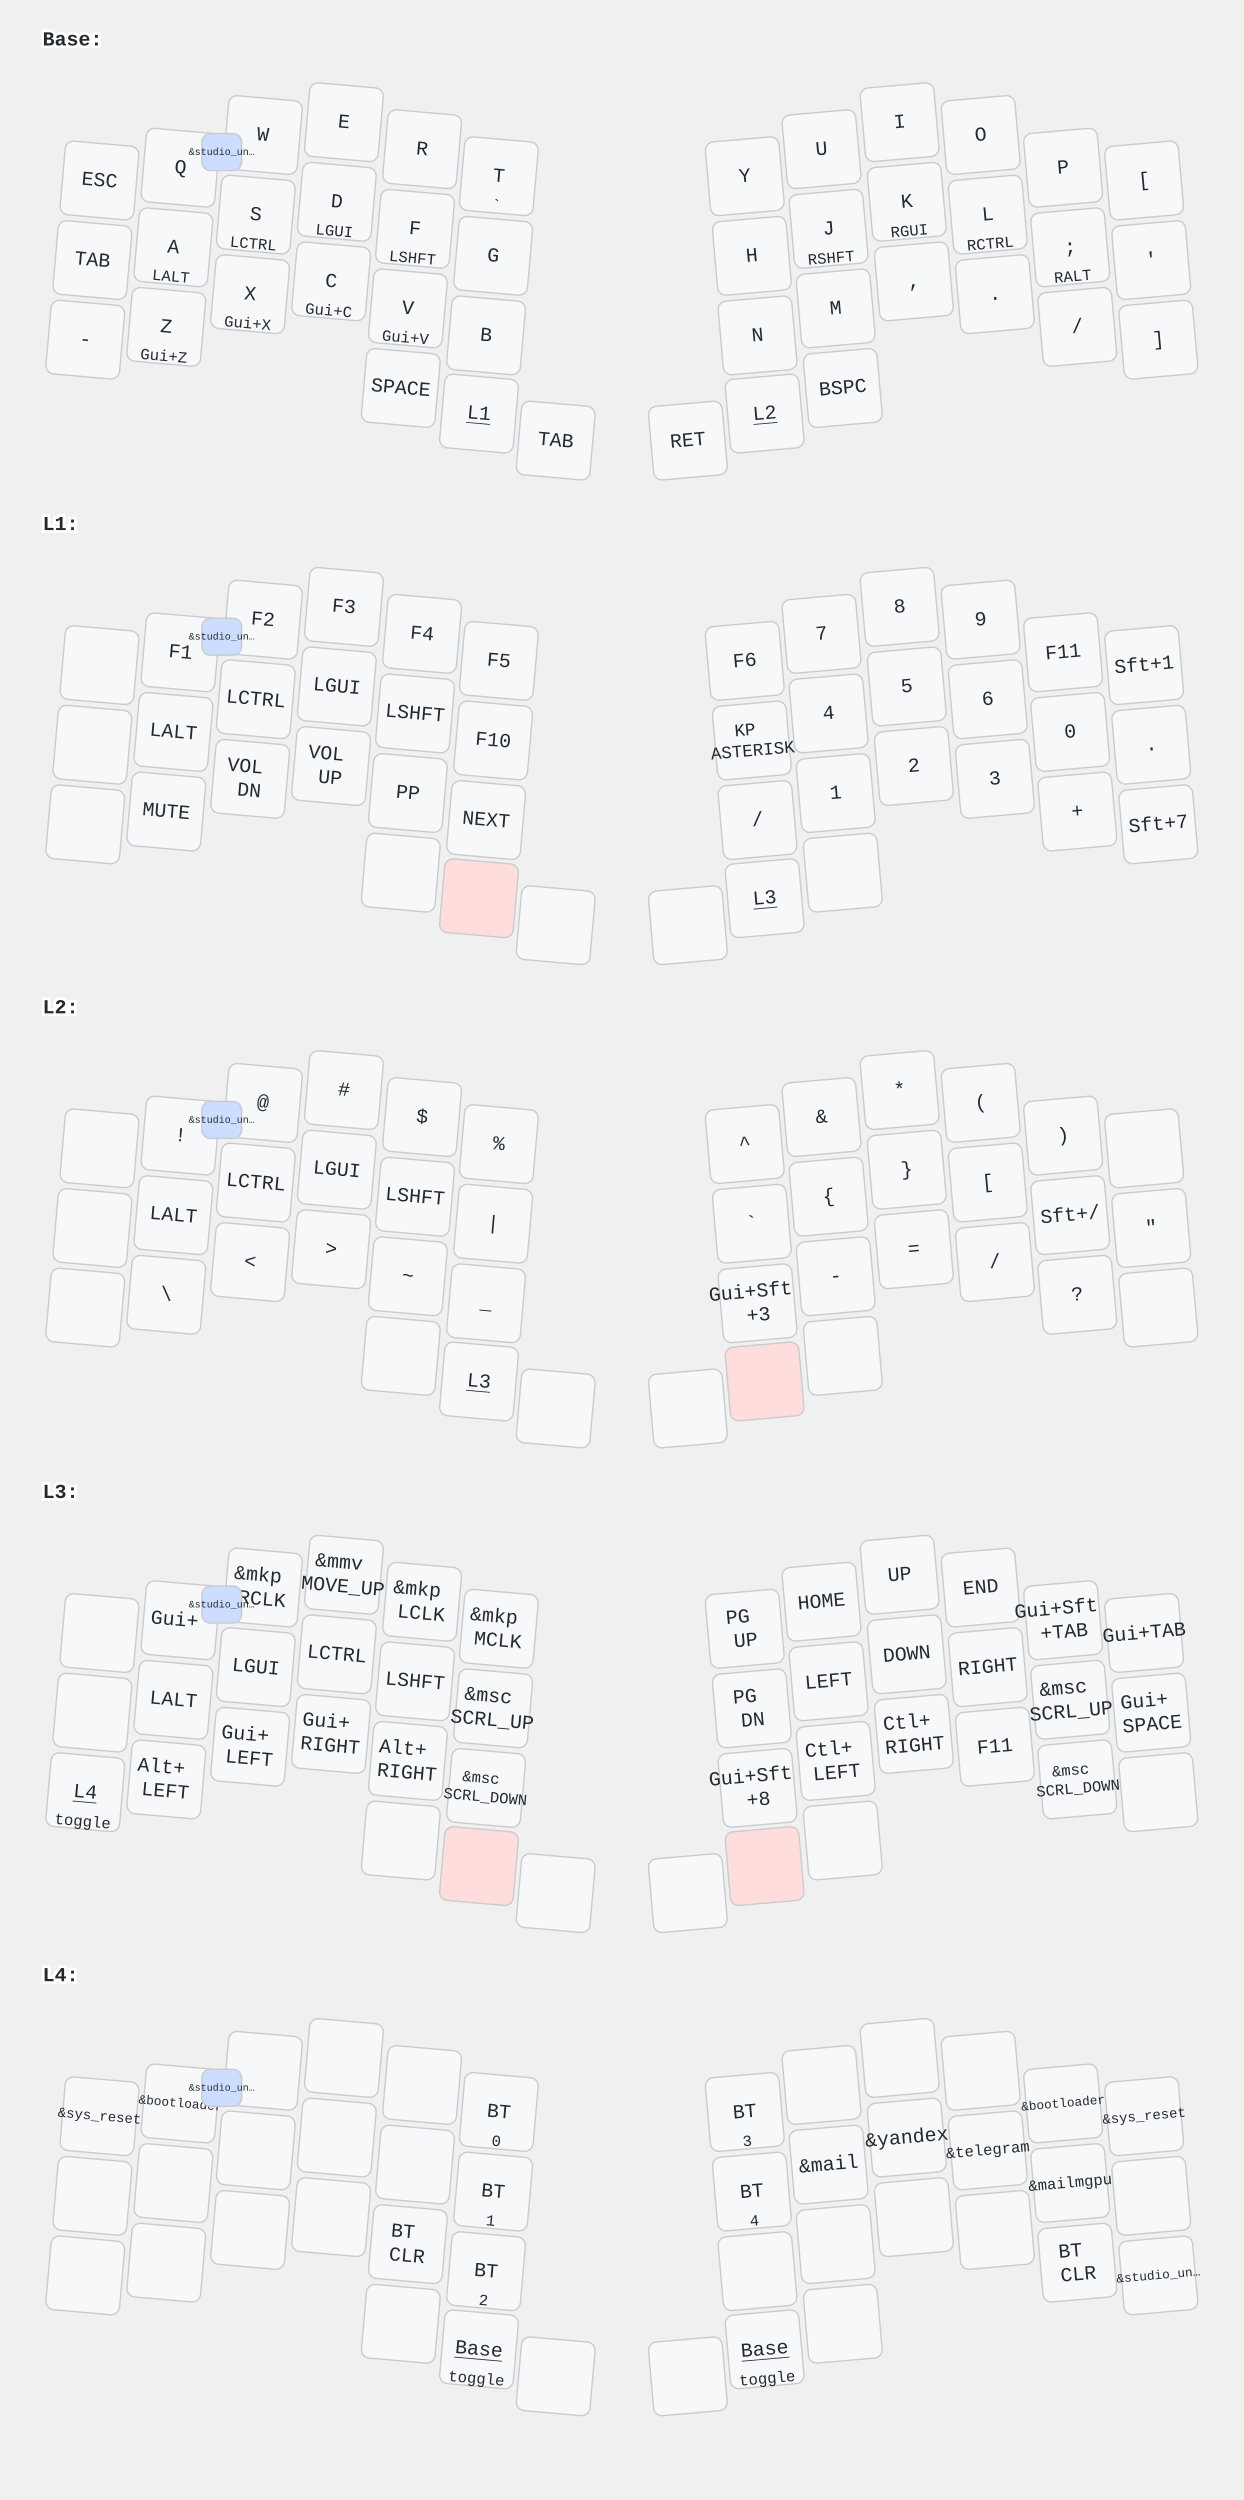
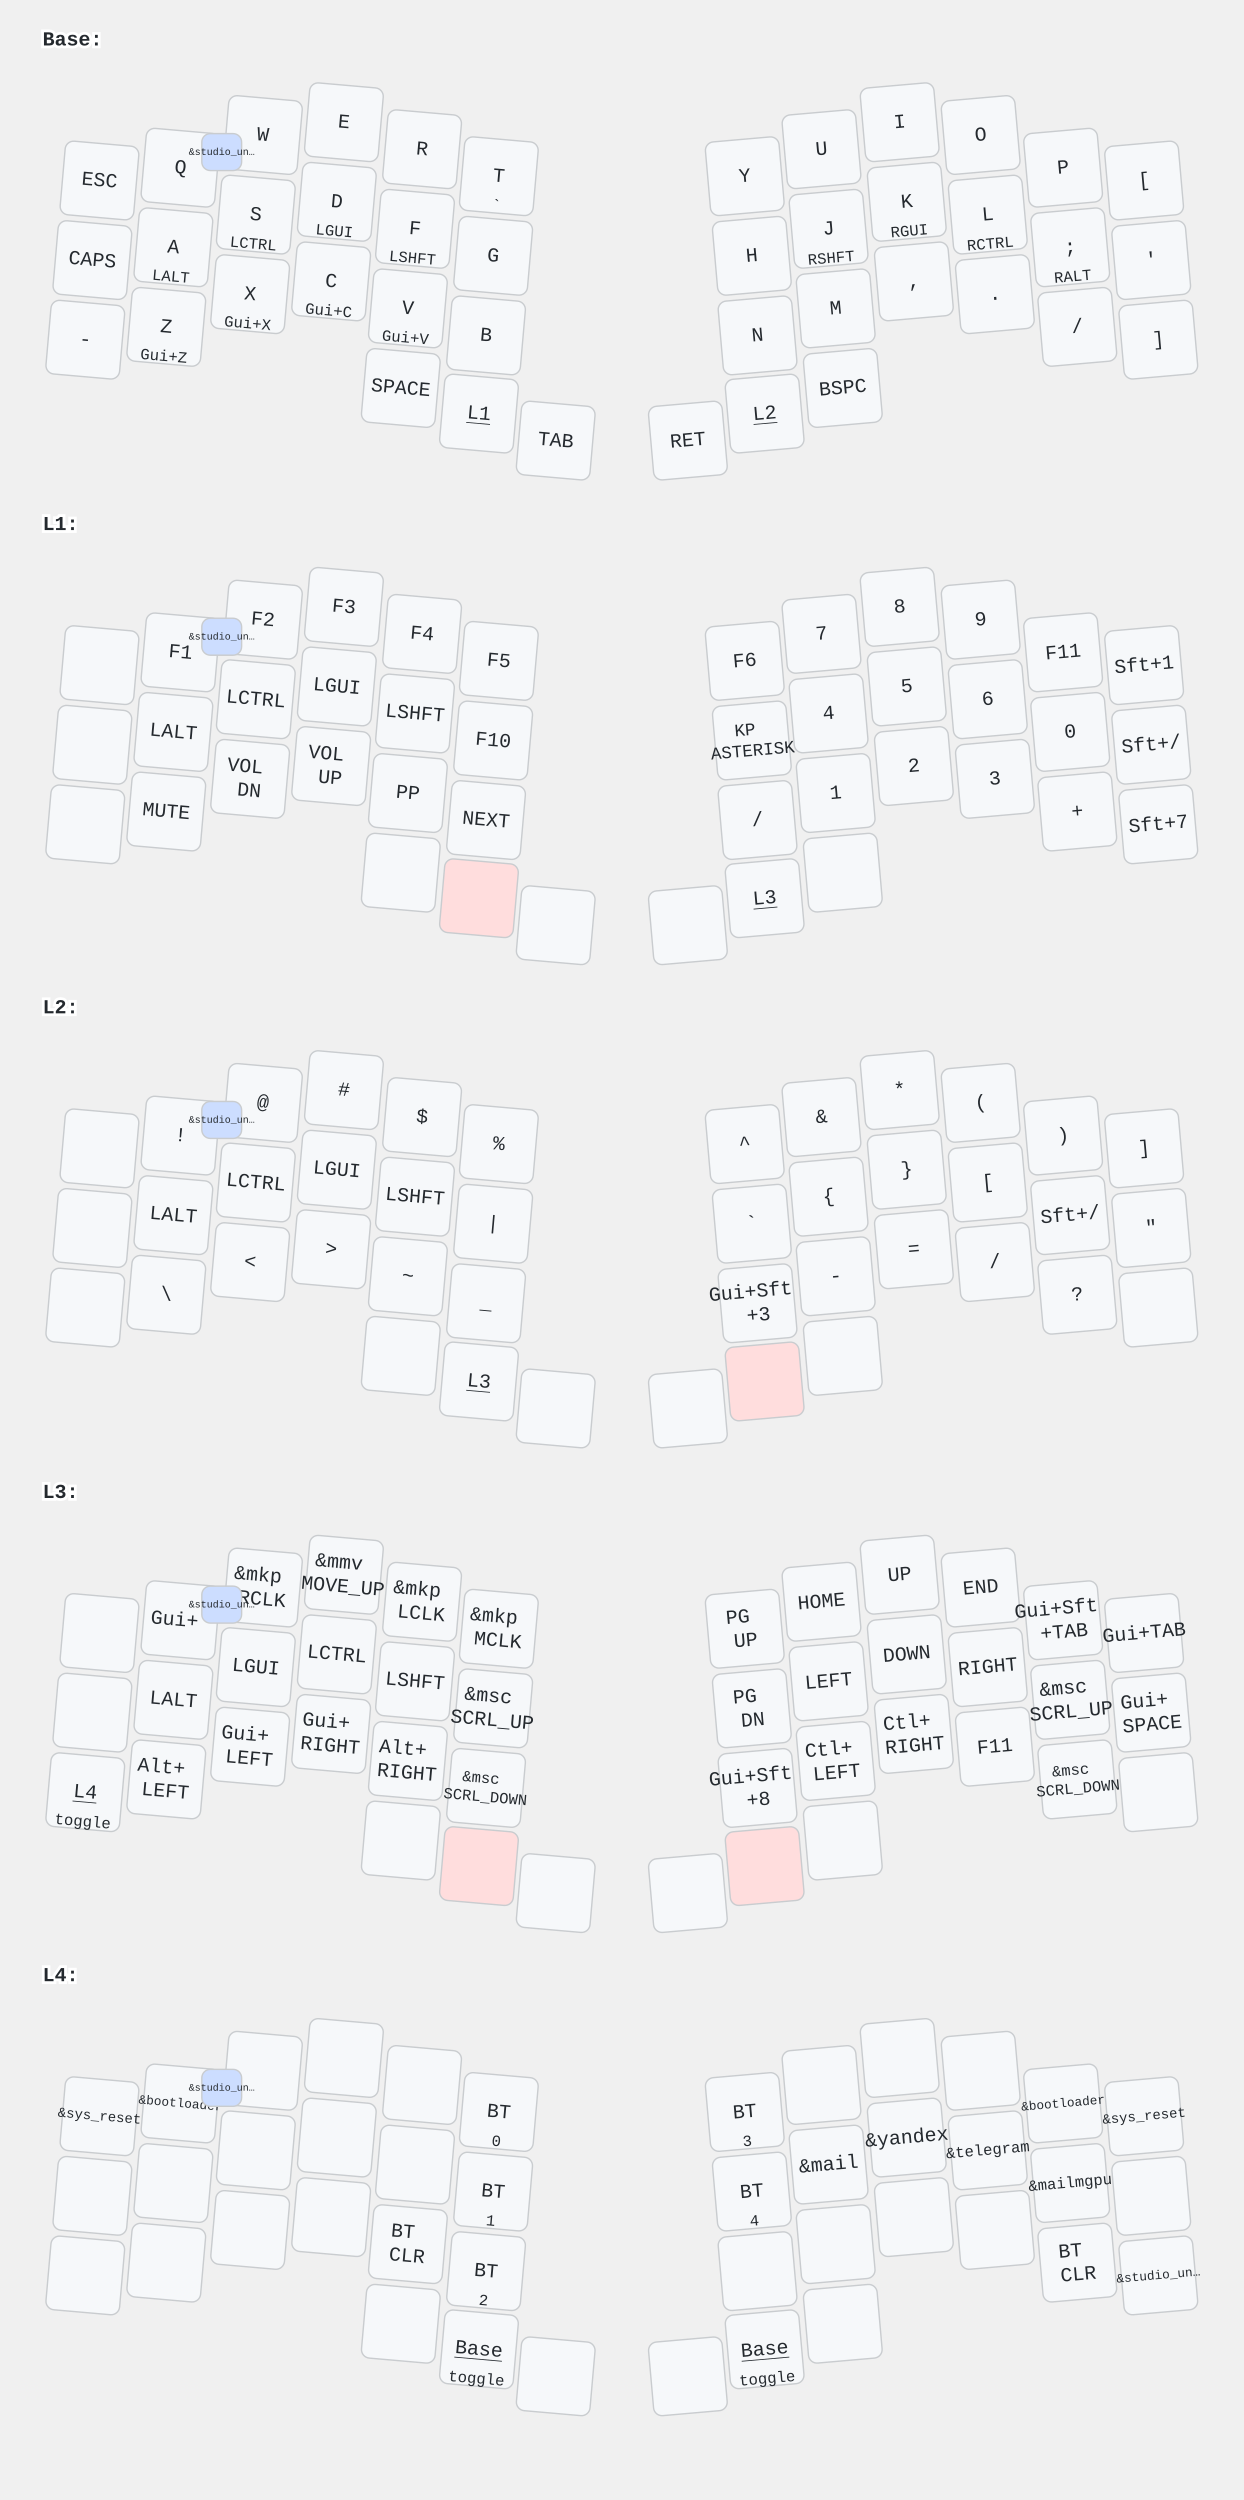
<svg xmlns="http://www.w3.org/2000/svg" width="875" height="1759" viewBox="0 0 875 1759" class="keymap">
  <style>/* inherit to force styles through use tags */
svg path {
    fill: inherit;
}

/* font and background color specifications */
svg.keymap {
    font-family: SFMono-Regular,Consolas,Liberation Mono,Menlo,monospace;
    font-size: 14px;
    font-kerning: normal;
    text-rendering: optimizeLegibility;
    fill: #24292e;
}

/* default key styling */
rect.key {
    fill: #f6f8fa;
}

rect.key, rect.combo {
    stroke: #c9cccf;
    stroke-width: 1;
}

/* default key side styling, only used is draw_key_sides is set */
rect.side {
    filter: brightness(90%);
}

/* color accent for combo boxes */
rect.combo, rect.combo-separate {
    fill: #cdf;
}

/* color accent for held keys */
rect.held, rect.combo.held {
    fill: #fdd;
}

/* color accent for ghost (optional) keys */
rect.ghost, rect.combo.ghost {
    stroke-dasharray: 4, 4;
    stroke-width: 2;
}

text {
    text-anchor: middle;
    dominant-baseline: middle;
}

/* styling for layer labels */
text.label {
    font-weight: bold;
    text-anchor: start;
    stroke: white;
    stroke-width: 4;
    paint-order: stroke;
}

/* styling for optional footer */
text.footer {
    text-anchor: end;
    dominant-baseline: auto;
    stroke: white;
    stroke-width: 4;
    paint-order: stroke;
}

/* styling for combo tap, and key non-tap label text */
text.combo, text.hold, text.shifted, text.left, text.right, text.tl, text.tr, text.bl, text.br {
    font-size: 11px;
}

text.hold, text.bl, text.br {
    text-anchor: middle;
    dominant-baseline: auto;
}

text.shifted, text.tl, text.tr {
    text-anchor: middle;
    dominant-baseline: hanging;
}

text.left, text.tl, text.bl {
    text-anchor: start;
}

text.right, text.tr, text.br {
    text-anchor: end;
}

text.layer-activator {
    text-decoration: underline;
}

/* styling for hold/shifted label text in combo box */
text.combo.hold, text.combo.shifted, text.combo.left, text.combo.right {
    font-size: 8px;
}

/* lighter symbol for transparent keys */
text.trans {
    fill: #7b7e81;
}

/* styling for combo dendrons */
path.combo {
    stroke-width: 1;
    stroke: gray;
    fill: none;
}

/* Start Tabler Icons Cleanup */
/* cannot use height/width with glyphs */
.icon-tabler &gt; path {
    fill: inherit;
    stroke: inherit;
    stroke-width: 2;
}
/* hide tabler's default box */
.icon-tabler &gt; path[stroke="none"][fill="none"] {
    visibility: hidden;
}
/* End Tabler Icons Cleanup */
</style>
  <g transform="translate(30, 0)" class="layer-Base">
    <text x="0" y="28" class="label" id="Base">Base:</text>
    <g transform="translate(0, 56)">
      <g transform="translate(40, 71) rotate(5.0)" class="key keypos-0">
        <rect rx="6" ry="6" x="-26" y="-26" width="52" height="52" class="key" />
        <text x="0" y="0" class="key tap">ESC</text>
      </g>
      <g transform="translate(97, 62) rotate(5.0)" class="key keypos-1">
        <rect rx="6" ry="6" x="-26" y="-26" width="52" height="52" class="key" />
        <text x="0" y="0" class="key tap">Q</text>
      </g>
      <g transform="translate(155, 39) rotate(5.0)" class="key keypos-2">
        <rect rx="6" ry="6" x="-26" y="-26" width="52" height="52" class="key" />
        <text x="0" y="0" class="key tap">W</text>
      </g>
      <g transform="translate(212, 30) rotate(5.0)" class="key keypos-3">
        <rect rx="6" ry="6" x="-26" y="-26" width="52" height="52" class="key" />
        <text x="0" y="0" class="key tap">E</text>
      </g>
      <g transform="translate(267, 49) rotate(5.0)" class="key keypos-4">
        <rect rx="6" ry="6" x="-26" y="-26" width="52" height="52" class="key" />
        <text x="0" y="0" class="key tap">R</text>
      </g>
      <g transform="translate(321, 68) rotate(5.0)" class="key keypos-5">
        <rect rx="6" ry="6" x="-26" y="-26" width="52" height="52" class="key" />
        <text x="0" y="0" class="key tap">T</text>
        <text x="0" y="24" class="key hold">`</text>
      </g>
      <g transform="translate(494, 68) rotate(-5.0)" class="key keypos-6">
        <rect rx="6" ry="6" x="-26" y="-26" width="52" height="52" class="key" />
        <text x="0" y="0" class="key tap">Y</text>
      </g>
      <g transform="translate(548, 49) rotate(-5.0)" class="key keypos-7">
        <rect rx="6" ry="6" x="-26" y="-26" width="52" height="52" class="key" />
        <text x="0" y="0" class="key tap">U</text>
      </g>
      <g transform="translate(603, 30) rotate(-5.0)" class="key keypos-8">
        <rect rx="6" ry="6" x="-26" y="-26" width="52" height="52" class="key" />
        <text x="0" y="0" class="key tap">I</text>
      </g>
      <g transform="translate(660, 39) rotate(-5.0)" class="key keypos-9">
        <rect rx="6" ry="6" x="-26" y="-26" width="52" height="52" class="key" />
        <text x="0" y="0" class="key tap">O</text>
      </g>
      <g transform="translate(718, 62) rotate(-5.0)" class="key keypos-10">
        <rect rx="6" ry="6" x="-26" y="-26" width="52" height="52" class="key" />
        <text x="0" y="0" class="key tap">P</text>
      </g>
      <g transform="translate(775, 71) rotate(-5.0)" class="key keypos-11">
        <rect rx="6" ry="6" x="-26" y="-26" width="52" height="52" class="key" />
        <text x="0" y="0" class="key tap">[</text>
      </g>
      <g transform="translate(35, 127) rotate(5.0)" class="key keypos-12">
        <rect rx="6" ry="6" x="-26" y="-26" width="52" height="52" class="key" />
-         <text x="0" y="0" class="key tap">TAB</text>
+         <text x="0" y="0" class="key tap">CAPS</text>
      </g>
      <g transform="translate(92, 118) rotate(5.0)" class="key keypos-13">
        <rect rx="6" ry="6" x="-26" y="-26" width="52" height="52" class="key" />
        <text x="0" y="0" class="key tap">A</text>
        <text x="0" y="24" class="key hold">LALT</text>
      </g>
      <g transform="translate(150, 95) rotate(5.0)" class="key keypos-14">
        <rect rx="6" ry="6" x="-26" y="-26" width="52" height="52" class="key" />
        <text x="0" y="0" class="key tap">S</text>
        <text x="0" y="24" class="key hold">LCTRL</text>
      </g>
      <g transform="translate(207, 86) rotate(5.0)" class="key keypos-15">
        <rect rx="6" ry="6" x="-26" y="-26" width="52" height="52" class="key" />
        <text x="0" y="0" class="key tap">D</text>
        <text x="0" y="24" class="key hold">LGUI</text>
      </g>
      <g transform="translate(262, 105) rotate(5.0)" class="key keypos-16">
        <rect rx="6" ry="6" x="-26" y="-26" width="52" height="52" class="key" />
        <text x="0" y="0" class="key tap">F</text>
        <text x="0" y="24" class="key hold">LSHFT</text>
      </g>
      <g transform="translate(317, 124) rotate(5.0)" class="key keypos-17">
        <rect rx="6" ry="6" x="-26" y="-26" width="52" height="52" class="key" />
        <text x="0" y="0" class="key tap">G</text>
      </g>
      <g transform="translate(499, 124) rotate(-5.0)" class="key keypos-18">
        <rect rx="6" ry="6" x="-26" y="-26" width="52" height="52" class="key" />
        <text x="0" y="0" class="key tap">H</text>
      </g>
      <g transform="translate(553, 105) rotate(-5.0)" class="key keypos-19">
        <rect rx="6" ry="6" x="-26" y="-26" width="52" height="52" class="key" />
        <text x="0" y="0" class="key tap">J</text>
        <text x="0" y="24" class="key hold">RSHFT</text>
      </g>
      <g transform="translate(608, 86) rotate(-5.0)" class="key keypos-20">
        <rect rx="6" ry="6" x="-26" y="-26" width="52" height="52" class="key" />
        <text x="0" y="0" class="key tap">K</text>
        <text x="0" y="24" class="key hold">RGUI</text>
      </g>
      <g transform="translate(665, 95) rotate(-5.0)" class="key keypos-21">
        <rect rx="6" ry="6" x="-26" y="-26" width="52" height="52" class="key" />
        <text x="0" y="0" class="key tap">L</text>
        <text x="0" y="24" class="key hold">RCTRL</text>
      </g>
      <g transform="translate(723, 118) rotate(-5.0)" class="key keypos-22">
        <rect rx="6" ry="6" x="-26" y="-26" width="52" height="52" class="key" />
        <text x="0" y="0" class="key tap">;</text>
        <text x="0" y="24" class="key hold">RALT</text>
      </g>
      <g transform="translate(780, 127) rotate(-5.0)" class="key keypos-23">
        <rect rx="6" ry="6" x="-26" y="-26" width="52" height="52" class="key" />
        <text x="0" y="0" class="key tap">'</text>
      </g>
      <g transform="translate(30, 183) rotate(5.0)" class="key keypos-24">
        <rect rx="6" ry="6" x="-26" y="-26" width="52" height="52" class="key" />
        <text x="0" y="0" class="key tap">-</text>
      </g>
      <g transform="translate(87, 174) rotate(5.0)" class="key keypos-25">
        <rect rx="6" ry="6" x="-26" y="-26" width="52" height="52" class="key" />
        <text x="0" y="0" class="key tap">Z</text>
        <text x="0" y="24" class="key hold">Gui+Z</text>
      </g>
      <g transform="translate(146, 151) rotate(5.0)" class="key keypos-26">
        <rect rx="6" ry="6" x="-26" y="-26" width="52" height="52" class="key" />
        <text x="0" y="0" class="key tap">X</text>
        <text x="0" y="24" class="key hold">Gui+X</text>
      </g>
      <g transform="translate(203, 142) rotate(5.0)" class="key keypos-27">
        <rect rx="6" ry="6" x="-26" y="-26" width="52" height="52" class="key" />
        <text x="0" y="0" class="key tap">C</text>
        <text x="0" y="24" class="key hold">Gui+C</text>
      </g>
      <g transform="translate(257, 161) rotate(5.0)" class="key keypos-28">
        <rect rx="6" ry="6" x="-26" y="-26" width="52" height="52" class="key" />
        <text x="0" y="0" class="key tap">V</text>
        <text x="0" y="24" class="key hold">Gui+V</text>
      </g>
      <g transform="translate(312, 180) rotate(5.0)" class="key keypos-29">
        <rect rx="6" ry="6" x="-26" y="-26" width="52" height="52" class="key" />
        <text x="0" y="0" class="key tap">B</text>
      </g>
      <g transform="translate(503, 180) rotate(-5.0)" class="key keypos-30">
        <rect rx="6" ry="6" x="-26" y="-26" width="52" height="52" class="key" />
        <text x="0" y="0" class="key tap">N</text>
      </g>
      <g transform="translate(558, 161) rotate(-5.0)" class="key keypos-31">
        <rect rx="6" ry="6" x="-26" y="-26" width="52" height="52" class="key" />
        <text x="0" y="0" class="key tap">M</text>
      </g>
      <g transform="translate(613, 142) rotate(-5.0)" class="key keypos-32">
        <rect rx="6" ry="6" x="-26" y="-26" width="52" height="52" class="key" />
        <text x="0" y="0" class="key tap">,</text>
      </g>
      <g transform="translate(670, 151) rotate(-5.0)" class="key keypos-33">
        <rect rx="6" ry="6" x="-26" y="-26" width="52" height="52" class="key" />
        <text x="0" y="0" class="key tap">.</text>
      </g>
      <g transform="translate(728, 174) rotate(-5.0)" class="key keypos-34">
        <rect rx="6" ry="6" x="-26" y="-26" width="52" height="52" class="key" />
        <text x="0" y="0" class="key tap">/</text>
      </g>
      <g transform="translate(785, 183) rotate(-5.0)" class="key keypos-35">
        <rect rx="6" ry="6" x="-26" y="-26" width="52" height="52" class="key" />
        <text x="0" y="0" class="key tap">]</text>
      </g>
      <g transform="translate(252, 217) rotate(5.0)" class="key keypos-36">
        <rect rx="6" ry="6" x="-26" y="-26" width="52" height="52" class="key" />
        <text x="0" y="0" class="key tap">SPACE</text>
      </g>
      <g transform="translate(307, 235) rotate(5.0)" class="key keypos-37">
        <rect rx="6" ry="6" x="-26" y="-26" width="52" height="52" class="key" />
        <a href="#L1">
          <text x="0" y="0" class="key tap layer-activator">L1</text>
        </a>
      </g>
      <g transform="translate(361, 254) rotate(5.0)" class="key keypos-38">
        <rect rx="6" ry="6" x="-26" y="-26" width="52" height="52" class="key" />
        <text x="0" y="0" class="key tap">TAB</text>
      </g>
      <g transform="translate(454, 254) rotate(-5.0)" class="key keypos-39">
        <rect rx="6" ry="6" x="-26" y="-26" width="52" height="52" class="key" />
        <text x="0" y="0" class="key tap">RET</text>
      </g>
      <g transform="translate(508, 235) rotate(-5.0)" class="key keypos-40">
        <rect rx="6" ry="6" x="-26" y="-26" width="52" height="52" class="key" />
        <a href="#L2">
          <text x="0" y="0" class="key tap layer-activator">L2</text>
        </a>
      </g>
      <g transform="translate(563, 217) rotate(-5.0)" class="key keypos-41">
        <rect rx="6" ry="6" x="-26" y="-26" width="52" height="52" class="key" />
        <text x="0" y="0" class="key tap">BSPC</text>
      </g>
      <g class="combo combopos-0">
        <rect rx="6" ry="6" x="112" y="38" width="28" height="26" class="combo" />
        <text x="126" y="51" class="combo tap">
          <tspan style="font-size: 64%">&amp;studio_un…</tspan>
        </text>
      </g>
    </g>
  </g>
  <g transform="translate(30, 341)" class="layer-L1">
    <text x="0" y="28" class="label" id="L1">L1:</text>
    <g transform="translate(0, 56)">
      <g transform="translate(40, 71) rotate(5.0)" class="key keypos-0">
        <rect rx="6" ry="6" x="-26" y="-26" width="52" height="52" class="key" />
      </g>
      <g transform="translate(97, 62) rotate(5.0)" class="key keypos-1">
        <rect rx="6" ry="6" x="-26" y="-26" width="52" height="52" class="key" />
        <text x="0" y="0" class="key tap">F1</text>
      </g>
      <g transform="translate(155, 39) rotate(5.0)" class="key keypos-2">
        <rect rx="6" ry="6" x="-26" y="-26" width="52" height="52" class="key" />
        <text x="0" y="0" class="key tap">F2</text>
      </g>
      <g transform="translate(212, 30) rotate(5.0)" class="key keypos-3">
        <rect rx="6" ry="6" x="-26" y="-26" width="52" height="52" class="key" />
        <text x="0" y="0" class="key tap">F3</text>
      </g>
      <g transform="translate(267, 49) rotate(5.0)" class="key keypos-4">
        <rect rx="6" ry="6" x="-26" y="-26" width="52" height="52" class="key" />
        <text x="0" y="0" class="key tap">F4</text>
      </g>
      <g transform="translate(321, 68) rotate(5.0)" class="key keypos-5">
        <rect rx="6" ry="6" x="-26" y="-26" width="52" height="52" class="key" />
        <text x="0" y="0" class="key tap">F5</text>
      </g>
      <g transform="translate(494, 68) rotate(-5.0)" class="key keypos-6">
        <rect rx="6" ry="6" x="-26" y="-26" width="52" height="52" class="key" />
        <text x="0" y="0" class="key tap">F6</text>
      </g>
      <g transform="translate(548, 49) rotate(-5.0)" class="key keypos-7">
        <rect rx="6" ry="6" x="-26" y="-26" width="52" height="52" class="key" />
        <text x="0" y="0" class="key tap">7</text>
      </g>
      <g transform="translate(603, 30) rotate(-5.0)" class="key keypos-8">
        <rect rx="6" ry="6" x="-26" y="-26" width="52" height="52" class="key" />
        <text x="0" y="0" class="key tap">8</text>
      </g>
      <g transform="translate(660, 39) rotate(-5.0)" class="key keypos-9">
        <rect rx="6" ry="6" x="-26" y="-26" width="52" height="52" class="key" />
        <text x="0" y="0" class="key tap">9</text>
      </g>
      <g transform="translate(718, 62) rotate(-5.0)" class="key keypos-10">
        <rect rx="6" ry="6" x="-26" y="-26" width="52" height="52" class="key" />
        <text x="0" y="0" class="key tap">F11</text>
      </g>
      <g transform="translate(775, 71) rotate(-5.0)" class="key keypos-11">
        <rect rx="6" ry="6" x="-26" y="-26" width="52" height="52" class="key" />
        <text x="0" y="0" class="key tap">Sft+1</text>
      </g>
      <g transform="translate(35, 127) rotate(5.0)" class="key keypos-12">
        <rect rx="6" ry="6" x="-26" y="-26" width="52" height="52" class="key" />
      </g>
      <g transform="translate(92, 118) rotate(5.0)" class="key keypos-13">
        <rect rx="6" ry="6" x="-26" y="-26" width="52" height="52" class="key" />
        <text x="0" y="0" class="key tap">LALT</text>
      </g>
      <g transform="translate(150, 95) rotate(5.0)" class="key keypos-14">
        <rect rx="6" ry="6" x="-26" y="-26" width="52" height="52" class="key" />
        <text x="0" y="0" class="key tap">LCTRL</text>
      </g>
      <g transform="translate(207, 86) rotate(5.0)" class="key keypos-15">
        <rect rx="6" ry="6" x="-26" y="-26" width="52" height="52" class="key" />
        <text x="0" y="0" class="key tap">LGUI</text>
      </g>
      <g transform="translate(262, 105) rotate(5.0)" class="key keypos-16">
        <rect rx="6" ry="6" x="-26" y="-26" width="52" height="52" class="key" />
        <text x="0" y="0" class="key tap">LSHFT</text>
      </g>
      <g transform="translate(317, 124) rotate(5.0)" class="key keypos-17">
        <rect rx="6" ry="6" x="-26" y="-26" width="52" height="52" class="key" />
        <text x="0" y="0" class="key tap">F10</text>
      </g>
      <g transform="translate(499, 124) rotate(-5.0)" class="key keypos-18">
        <rect rx="6" ry="6" x="-26" y="-26" width="52" height="52" class="key" />
        <text x="0" y="0" class="key tap">
          <tspan x="0" dy="-0.6em" style="font-size: 88%">KP</tspan>
          <tspan x="0" dy="1.2em" style="font-size: 88%">ASTERISK</tspan>
        </text>
      </g>
      <g transform="translate(553, 105) rotate(-5.0)" class="key keypos-19">
        <rect rx="6" ry="6" x="-26" y="-26" width="52" height="52" class="key" />
        <text x="0" y="0" class="key tap">4</text>
      </g>
      <g transform="translate(608, 86) rotate(-5.0)" class="key keypos-20">
        <rect rx="6" ry="6" x="-26" y="-26" width="52" height="52" class="key" />
        <text x="0" y="0" class="key tap">5</text>
      </g>
      <g transform="translate(665, 95) rotate(-5.0)" class="key keypos-21">
        <rect rx="6" ry="6" x="-26" y="-26" width="52" height="52" class="key" />
        <text x="0" y="0" class="key tap">6</text>
      </g>
      <g transform="translate(723, 118) rotate(-5.0)" class="key keypos-22">
        <rect rx="6" ry="6" x="-26" y="-26" width="52" height="52" class="key" />
        <text x="0" y="0" class="key tap">0</text>
      </g>
      <g transform="translate(780, 127) rotate(-5.0)" class="key keypos-23">
        <rect rx="6" ry="6" x="-26" y="-26" width="52" height="52" class="key" />
-         <text x="0" y="0" class="key tap">.</text>
+         <text x="0" y="0" class="key tap">Sft+/</text>
      </g>
      <g transform="translate(30, 183) rotate(5.0)" class="key keypos-24">
        <rect rx="6" ry="6" x="-26" y="-26" width="52" height="52" class="key" />
      </g>
      <g transform="translate(87, 174) rotate(5.0)" class="key keypos-25">
        <rect rx="6" ry="6" x="-26" y="-26" width="52" height="52" class="key" />
        <text x="0" y="0" class="key tap">MUTE</text>
      </g>
      <g transform="translate(146, 151) rotate(5.0)" class="key keypos-26">
        <rect rx="6" ry="6" x="-26" y="-26" width="52" height="52" class="key" />
        <text x="0" y="0" class="key tap">
          <tspan x="0" dy="-0.6em">VOL</tspan>
          <tspan x="0" dy="1.2em">DN</tspan>
        </text>
      </g>
      <g transform="translate(203, 142) rotate(5.0)" class="key keypos-27">
        <rect rx="6" ry="6" x="-26" y="-26" width="52" height="52" class="key" />
        <text x="0" y="0" class="key tap">
          <tspan x="0" dy="-0.6em">VOL</tspan>
          <tspan x="0" dy="1.2em">UP</tspan>
        </text>
      </g>
      <g transform="translate(257, 161) rotate(5.0)" class="key keypos-28">
        <rect rx="6" ry="6" x="-26" y="-26" width="52" height="52" class="key" />
        <text x="0" y="0" class="key tap">PP</text>
      </g>
      <g transform="translate(312, 180) rotate(5.0)" class="key keypos-29">
        <rect rx="6" ry="6" x="-26" y="-26" width="52" height="52" class="key" />
        <text x="0" y="0" class="key tap">NEXT</text>
      </g>
      <g transform="translate(503, 180) rotate(-5.0)" class="key keypos-30">
        <rect rx="6" ry="6" x="-26" y="-26" width="52" height="52" class="key" />
        <text x="0" y="0" class="key tap">/</text>
      </g>
      <g transform="translate(558, 161) rotate(-5.0)" class="key keypos-31">
        <rect rx="6" ry="6" x="-26" y="-26" width="52" height="52" class="key" />
        <text x="0" y="0" class="key tap">1</text>
      </g>
      <g transform="translate(613, 142) rotate(-5.0)" class="key keypos-32">
        <rect rx="6" ry="6" x="-26" y="-26" width="52" height="52" class="key" />
        <text x="0" y="0" class="key tap">2</text>
      </g>
      <g transform="translate(670, 151) rotate(-5.0)" class="key keypos-33">
        <rect rx="6" ry="6" x="-26" y="-26" width="52" height="52" class="key" />
        <text x="0" y="0" class="key tap">3</text>
      </g>
      <g transform="translate(728, 174) rotate(-5.0)" class="key keypos-34">
        <rect rx="6" ry="6" x="-26" y="-26" width="52" height="52" class="key" />
        <text x="0" y="0" class="key tap">+</text>
      </g>
      <g transform="translate(785, 183) rotate(-5.0)" class="key keypos-35">
        <rect rx="6" ry="6" x="-26" y="-26" width="52" height="52" class="key" />
        <text x="0" y="0" class="key tap">Sft+7</text>
      </g>
      <g transform="translate(252, 217) rotate(5.0)" class="key keypos-36">
        <rect rx="6" ry="6" x="-26" y="-26" width="52" height="52" class="key" />
      </g>
      <g transform="translate(307, 235) rotate(5.0)" class="key held keypos-37">
        <rect rx="6" ry="6" x="-26" y="-26" width="52" height="52" class="key held" />
      </g>
      <g transform="translate(361, 254) rotate(5.0)" class="key keypos-38">
        <rect rx="6" ry="6" x="-26" y="-26" width="52" height="52" class="key" />
      </g>
      <g transform="translate(454, 254) rotate(-5.0)" class="key keypos-39">
        <rect rx="6" ry="6" x="-26" y="-26" width="52" height="52" class="key" />
      </g>
      <g transform="translate(508, 235) rotate(-5.0)" class="key keypos-40">
        <rect rx="6" ry="6" x="-26" y="-26" width="52" height="52" class="key" />
        <a href="#L3">
          <text x="0" y="0" class="key tap layer-activator">L3</text>
        </a>
      </g>
      <g transform="translate(563, 217) rotate(-5.0)" class="key keypos-41">
        <rect rx="6" ry="6" x="-26" y="-26" width="52" height="52" class="key" />
      </g>
      <g class="combo combopos-0">
        <rect rx="6" ry="6" x="112" y="38" width="28" height="26" class="combo" />
        <text x="126" y="51" class="combo tap">
          <tspan style="font-size: 64%">&amp;studio_un…</tspan>
        </text>
      </g>
    </g>
  </g>
  <g transform="translate(30, 681)" class="layer-L2">
    <text x="0" y="28" class="label" id="L2">L2:</text>
    <g transform="translate(0, 56)">
      <g transform="translate(40, 71) rotate(5.0)" class="key keypos-0">
        <rect rx="6" ry="6" x="-26" y="-26" width="52" height="52" class="key" />
      </g>
      <g transform="translate(97, 62) rotate(5.0)" class="key keypos-1">
        <rect rx="6" ry="6" x="-26" y="-26" width="52" height="52" class="key" />
        <text x="0" y="0" class="key tap">!</text>
      </g>
      <g transform="translate(155, 39) rotate(5.0)" class="key keypos-2">
        <rect rx="6" ry="6" x="-26" y="-26" width="52" height="52" class="key" />
        <text x="0" y="0" class="key tap">@</text>
      </g>
      <g transform="translate(212, 30) rotate(5.0)" class="key keypos-3">
        <rect rx="6" ry="6" x="-26" y="-26" width="52" height="52" class="key" />
        <text x="0" y="0" class="key tap">#</text>
      </g>
      <g transform="translate(267, 49) rotate(5.0)" class="key keypos-4">
        <rect rx="6" ry="6" x="-26" y="-26" width="52" height="52" class="key" />
        <text x="0" y="0" class="key tap">$</text>
      </g>
      <g transform="translate(321, 68) rotate(5.0)" class="key keypos-5">
        <rect rx="6" ry="6" x="-26" y="-26" width="52" height="52" class="key" />
        <text x="0" y="0" class="key tap">%</text>
      </g>
      <g transform="translate(494, 68) rotate(-5.0)" class="key keypos-6">
        <rect rx="6" ry="6" x="-26" y="-26" width="52" height="52" class="key" />
        <text x="0" y="0" class="key tap">^</text>
      </g>
      <g transform="translate(548, 49) rotate(-5.0)" class="key keypos-7">
        <rect rx="6" ry="6" x="-26" y="-26" width="52" height="52" class="key" />
        <text x="0" y="0" class="key tap">&amp;</text>
      </g>
      <g transform="translate(603, 30) rotate(-5.0)" class="key keypos-8">
        <rect rx="6" ry="6" x="-26" y="-26" width="52" height="52" class="key" />
        <text x="0" y="0" class="key tap">*</text>
      </g>
      <g transform="translate(660, 39) rotate(-5.0)" class="key keypos-9">
        <rect rx="6" ry="6" x="-26" y="-26" width="52" height="52" class="key" />
        <text x="0" y="0" class="key tap">(</text>
      </g>
      <g transform="translate(718, 62) rotate(-5.0)" class="key keypos-10">
        <rect rx="6" ry="6" x="-26" y="-26" width="52" height="52" class="key" />
        <text x="0" y="0" class="key tap">)</text>
      </g>
      <g transform="translate(775, 71) rotate(-5.0)" class="key keypos-11">
        <rect rx="6" ry="6" x="-26" y="-26" width="52" height="52" class="key" />
+         <text x="0" y="0" class="key tap">]</text>
      </g>
      <g transform="translate(35, 127) rotate(5.0)" class="key keypos-12">
        <rect rx="6" ry="6" x="-26" y="-26" width="52" height="52" class="key" />
      </g>
      <g transform="translate(92, 118) rotate(5.0)" class="key keypos-13">
        <rect rx="6" ry="6" x="-26" y="-26" width="52" height="52" class="key" />
        <text x="0" y="0" class="key tap">LALT</text>
      </g>
      <g transform="translate(150, 95) rotate(5.0)" class="key keypos-14">
        <rect rx="6" ry="6" x="-26" y="-26" width="52" height="52" class="key" />
        <text x="0" y="0" class="key tap">LCTRL</text>
      </g>
      <g transform="translate(207, 86) rotate(5.0)" class="key keypos-15">
        <rect rx="6" ry="6" x="-26" y="-26" width="52" height="52" class="key" />
        <text x="0" y="0" class="key tap">LGUI</text>
      </g>
      <g transform="translate(262, 105) rotate(5.0)" class="key keypos-16">
        <rect rx="6" ry="6" x="-26" y="-26" width="52" height="52" class="key" />
        <text x="0" y="0" class="key tap">LSHFT</text>
      </g>
      <g transform="translate(317, 124) rotate(5.0)" class="key keypos-17">
        <rect rx="6" ry="6" x="-26" y="-26" width="52" height="52" class="key" />
        <text x="0" y="0" class="key tap">|</text>
      </g>
      <g transform="translate(499, 124) rotate(-5.0)" class="key keypos-18">
        <rect rx="6" ry="6" x="-26" y="-26" width="52" height="52" class="key" />
        <text x="0" y="0" class="key tap">`</text>
      </g>
      <g transform="translate(553, 105) rotate(-5.0)" class="key keypos-19">
        <rect rx="6" ry="6" x="-26" y="-26" width="52" height="52" class="key" />
        <text x="0" y="0" class="key tap">{</text>
      </g>
      <g transform="translate(608, 86) rotate(-5.0)" class="key keypos-20">
        <rect rx="6" ry="6" x="-26" y="-26" width="52" height="52" class="key" />
        <text x="0" y="0" class="key tap">}</text>
      </g>
      <g transform="translate(665, 95) rotate(-5.0)" class="key keypos-21">
        <rect rx="6" ry="6" x="-26" y="-26" width="52" height="52" class="key" />
        <text x="0" y="0" class="key tap">[</text>
      </g>
      <g transform="translate(723, 118) rotate(-5.0)" class="key keypos-22">
        <rect rx="6" ry="6" x="-26" y="-26" width="52" height="52" class="key" />
        <text x="0" y="0" class="key tap">Sft+/</text>
      </g>
      <g transform="translate(780, 127) rotate(-5.0)" class="key keypos-23">
        <rect rx="6" ry="6" x="-26" y="-26" width="52" height="52" class="key" />
        <text x="0" y="0" class="key tap">"</text>
      </g>
      <g transform="translate(30, 183) rotate(5.0)" class="key keypos-24">
        <rect rx="6" ry="6" x="-26" y="-26" width="52" height="52" class="key" />
      </g>
      <g transform="translate(87, 174) rotate(5.0)" class="key keypos-25">
        <rect rx="6" ry="6" x="-26" y="-26" width="52" height="52" class="key" />
        <text x="0" y="0" class="key tap">\</text>
      </g>
      <g transform="translate(146, 151) rotate(5.0)" class="key keypos-26">
        <rect rx="6" ry="6" x="-26" y="-26" width="52" height="52" class="key" />
        <text x="0" y="0" class="key tap">&lt;</text>
      </g>
      <g transform="translate(203, 142) rotate(5.0)" class="key keypos-27">
        <rect rx="6" ry="6" x="-26" y="-26" width="52" height="52" class="key" />
        <text x="0" y="0" class="key tap">&gt;</text>
      </g>
      <g transform="translate(257, 161) rotate(5.0)" class="key keypos-28">
        <rect rx="6" ry="6" x="-26" y="-26" width="52" height="52" class="key" />
        <text x="0" y="0" class="key tap">~</text>
      </g>
      <g transform="translate(312, 180) rotate(5.0)" class="key keypos-29">
        <rect rx="6" ry="6" x="-26" y="-26" width="52" height="52" class="key" />
        <text x="0" y="0" class="key tap">_</text>
      </g>
      <g transform="translate(503, 180) rotate(-5.0)" class="key keypos-30">
        <rect rx="6" ry="6" x="-26" y="-26" width="52" height="52" class="key" />
        <text x="0" y="0" class="key tap">
          <tspan x="0" dy="-0.6em">Gui+Sft</tspan>
          <tspan x="0" dy="1.2em">+3</tspan>
        </text>
      </g>
      <g transform="translate(558, 161) rotate(-5.0)" class="key keypos-31">
        <rect rx="6" ry="6" x="-26" y="-26" width="52" height="52" class="key" />
        <text x="0" y="0" class="key tap">-</text>
      </g>
      <g transform="translate(613, 142) rotate(-5.0)" class="key keypos-32">
        <rect rx="6" ry="6" x="-26" y="-26" width="52" height="52" class="key" />
        <text x="0" y="0" class="key tap">=</text>
      </g>
      <g transform="translate(670, 151) rotate(-5.0)" class="key keypos-33">
        <rect rx="6" ry="6" x="-26" y="-26" width="52" height="52" class="key" />
        <text x="0" y="0" class="key tap">/</text>
      </g>
      <g transform="translate(728, 174) rotate(-5.0)" class="key keypos-34">
        <rect rx="6" ry="6" x="-26" y="-26" width="52" height="52" class="key" />
        <text x="0" y="0" class="key tap">?</text>
      </g>
      <g transform="translate(785, 183) rotate(-5.0)" class="key keypos-35">
        <rect rx="6" ry="6" x="-26" y="-26" width="52" height="52" class="key" />
      </g>
      <g transform="translate(252, 217) rotate(5.0)" class="key keypos-36">
        <rect rx="6" ry="6" x="-26" y="-26" width="52" height="52" class="key" />
      </g>
      <g transform="translate(307, 235) rotate(5.0)" class="key keypos-37">
        <rect rx="6" ry="6" x="-26" y="-26" width="52" height="52" class="key" />
        <a href="#L3">
          <text x="0" y="0" class="key tap layer-activator">L3</text>
        </a>
      </g>
      <g transform="translate(361, 254) rotate(5.0)" class="key keypos-38">
        <rect rx="6" ry="6" x="-26" y="-26" width="52" height="52" class="key" />
      </g>
      <g transform="translate(454, 254) rotate(-5.0)" class="key keypos-39">
        <rect rx="6" ry="6" x="-26" y="-26" width="52" height="52" class="key" />
      </g>
      <g transform="translate(508, 235) rotate(-5.0)" class="key held keypos-40">
        <rect rx="6" ry="6" x="-26" y="-26" width="52" height="52" class="key held" />
      </g>
      <g transform="translate(563, 217) rotate(-5.0)" class="key keypos-41">
        <rect rx="6" ry="6" x="-26" y="-26" width="52" height="52" class="key" />
      </g>
      <g class="combo combopos-0">
        <rect rx="6" ry="6" x="112" y="38" width="28" height="26" class="combo" />
        <text x="126" y="51" class="combo tap">
          <tspan style="font-size: 64%">&amp;studio_un…</tspan>
        </text>
      </g>
    </g>
  </g>
  <g transform="translate(30, 1022)" class="layer-L3">
    <text x="0" y="28" class="label" id="L3">L3:</text>
    <g transform="translate(0, 56)">
      <g transform="translate(40, 71) rotate(5.0)" class="key keypos-0">
        <rect rx="6" ry="6" x="-26" y="-26" width="52" height="52" class="key" />
      </g>
      <g transform="translate(97, 62) rotate(5.0)" class="key keypos-1">
        <rect rx="6" ry="6" x="-26" y="-26" width="52" height="52" class="key" />
        <text x="0" y="0" class="key tap">Gui+`</text>
      </g>
      <g transform="translate(155, 39) rotate(5.0)" class="key keypos-2">
        <rect rx="6" ry="6" x="-26" y="-26" width="52" height="52" class="key" />
        <text x="0" y="0" class="key tap">
          <tspan x="0" dy="-0.6em">&amp;mkp</tspan>
          <tspan x="0" dy="1.2em">RCLK</tspan>
        </text>
      </g>
      <g transform="translate(212, 30) rotate(5.0)" class="key keypos-3">
        <rect rx="6" ry="6" x="-26" y="-26" width="52" height="52" class="key" />
        <text x="0" y="0" class="key tap">
          <tspan x="0" dy="-0.6em">&amp;mmv</tspan>
          <tspan x="0" dy="1.2em">MOVE_UP</tspan>
        </text>
      </g>
      <g transform="translate(267, 49) rotate(5.0)" class="key keypos-4">
        <rect rx="6" ry="6" x="-26" y="-26" width="52" height="52" class="key" />
        <text x="0" y="0" class="key tap">
          <tspan x="0" dy="-0.6em">&amp;mkp</tspan>
          <tspan x="0" dy="1.2em">LCLK</tspan>
        </text>
      </g>
      <g transform="translate(321, 68) rotate(5.0)" class="key keypos-5">
        <rect rx="6" ry="6" x="-26" y="-26" width="52" height="52" class="key" />
        <text x="0" y="0" class="key tap">
          <tspan x="0" dy="-0.6em">&amp;mkp</tspan>
          <tspan x="0" dy="1.2em">MCLK</tspan>
        </text>
      </g>
      <g transform="translate(494, 68) rotate(-5.0)" class="key keypos-6">
        <rect rx="6" ry="6" x="-26" y="-26" width="52" height="52" class="key" />
        <text x="0" y="0" class="key tap">
          <tspan x="0" dy="-0.6em">PG</tspan>
          <tspan x="0" dy="1.2em">UP</tspan>
        </text>
      </g>
      <g transform="translate(548, 49) rotate(-5.0)" class="key keypos-7">
        <rect rx="6" ry="6" x="-26" y="-26" width="52" height="52" class="key" />
        <text x="0" y="0" class="key tap">HOME</text>
      </g>
      <g transform="translate(603, 30) rotate(-5.0)" class="key keypos-8">
        <rect rx="6" ry="6" x="-26" y="-26" width="52" height="52" class="key" />
        <text x="0" y="0" class="key tap">UP</text>
      </g>
      <g transform="translate(660, 39) rotate(-5.0)" class="key keypos-9">
        <rect rx="6" ry="6" x="-26" y="-26" width="52" height="52" class="key" />
        <text x="0" y="0" class="key tap">END</text>
      </g>
      <g transform="translate(718, 62) rotate(-5.0)" class="key keypos-10">
        <rect rx="6" ry="6" x="-26" y="-26" width="52" height="52" class="key" />
        <text x="0" y="0" class="key tap">
          <tspan x="0" dy="-0.6em">Gui+Sft</tspan>
          <tspan x="0" dy="1.2em">+TAB</tspan>
        </text>
      </g>
      <g transform="translate(775, 71) rotate(-5.0)" class="key keypos-11">
        <rect rx="6" ry="6" x="-26" y="-26" width="52" height="52" class="key" />
        <text x="0" y="0" class="key tap">Gui+TAB</text>
      </g>
      <g transform="translate(35, 127) rotate(5.0)" class="key keypos-12">
        <rect rx="6" ry="6" x="-26" y="-26" width="52" height="52" class="key" />
      </g>
      <g transform="translate(92, 118) rotate(5.0)" class="key keypos-13">
        <rect rx="6" ry="6" x="-26" y="-26" width="52" height="52" class="key" />
        <text x="0" y="0" class="key tap">LALT</text>
      </g>
      <g transform="translate(150, 95) rotate(5.0)" class="key keypos-14">
        <rect rx="6" ry="6" x="-26" y="-26" width="52" height="52" class="key" />
        <text x="0" y="0" class="key tap">LGUI</text>
      </g>
      <g transform="translate(207, 86) rotate(5.0)" class="key keypos-15">
        <rect rx="6" ry="6" x="-26" y="-26" width="52" height="52" class="key" />
        <text x="0" y="0" class="key tap">LCTRL</text>
      </g>
      <g transform="translate(262, 105) rotate(5.0)" class="key keypos-16">
        <rect rx="6" ry="6" x="-26" y="-26" width="52" height="52" class="key" />
        <text x="0" y="0" class="key tap">LSHFT</text>
      </g>
      <g transform="translate(317, 124) rotate(5.0)" class="key keypos-17">
        <rect rx="6" ry="6" x="-26" y="-26" width="52" height="52" class="key" />
        <text x="0" y="0" class="key tap">
          <tspan x="0" dy="-0.6em">&amp;msc</tspan>
          <tspan x="0" dy="1.2em">SCRL_UP</tspan>
        </text>
      </g>
      <g transform="translate(499, 124) rotate(-5.0)" class="key keypos-18">
        <rect rx="6" ry="6" x="-26" y="-26" width="52" height="52" class="key" />
        <text x="0" y="0" class="key tap">
          <tspan x="0" dy="-0.6em">PG</tspan>
          <tspan x="0" dy="1.2em">DN</tspan>
        </text>
      </g>
      <g transform="translate(553, 105) rotate(-5.0)" class="key keypos-19">
        <rect rx="6" ry="6" x="-26" y="-26" width="52" height="52" class="key" />
        <text x="0" y="0" class="key tap">LEFT</text>
      </g>
      <g transform="translate(608, 86) rotate(-5.0)" class="key keypos-20">
        <rect rx="6" ry="6" x="-26" y="-26" width="52" height="52" class="key" />
        <text x="0" y="0" class="key tap">DOWN</text>
      </g>
      <g transform="translate(665, 95) rotate(-5.0)" class="key keypos-21">
        <rect rx="6" ry="6" x="-26" y="-26" width="52" height="52" class="key" />
        <text x="0" y="0" class="key tap">RIGHT</text>
      </g>
      <g transform="translate(723, 118) rotate(-5.0)" class="key keypos-22">
        <rect rx="6" ry="6" x="-26" y="-26" width="52" height="52" class="key" />
        <text x="0" y="0" class="key tap">
          <tspan x="0" dy="-0.6em">&amp;msc</tspan>
          <tspan x="0" dy="1.2em">SCRL_UP</tspan>
        </text>
      </g>
      <g transform="translate(780, 127) rotate(-5.0)" class="key keypos-23">
        <rect rx="6" ry="6" x="-26" y="-26" width="52" height="52" class="key" />
        <text x="0" y="0" class="key tap">
          <tspan x="0" dy="-0.6em">Gui+</tspan>
          <tspan x="0" dy="1.2em">SPACE</tspan>
        </text>
      </g>
      <g transform="translate(30, 183) rotate(5.0)" class="key keypos-24">
        <rect rx="6" ry="6" x="-26" y="-26" width="52" height="52" class="key" />
        <a href="#L4">
          <text x="0" y="0" class="key tap layer-activator">L4</text>
        </a>
        <text x="0" y="24" class="key hold">toggle</text>
      </g>
      <g transform="translate(87, 174) rotate(5.0)" class="key keypos-25">
        <rect rx="6" ry="6" x="-26" y="-26" width="52" height="52" class="key" />
        <text x="0" y="0" class="key tap">
          <tspan x="0" dy="-0.6em">Alt+</tspan>
          <tspan x="0" dy="1.2em">LEFT</tspan>
        </text>
      </g>
      <g transform="translate(146, 151) rotate(5.0)" class="key keypos-26">
        <rect rx="6" ry="6" x="-26" y="-26" width="52" height="52" class="key" />
        <text x="0" y="0" class="key tap">
          <tspan x="0" dy="-0.6em">Gui+</tspan>
          <tspan x="0" dy="1.2em">LEFT</tspan>
        </text>
      </g>
      <g transform="translate(203, 142) rotate(5.0)" class="key keypos-27">
        <rect rx="6" ry="6" x="-26" y="-26" width="52" height="52" class="key" />
        <text x="0" y="0" class="key tap">
          <tspan x="0" dy="-0.6em">Gui+</tspan>
          <tspan x="0" dy="1.2em">RIGHT</tspan>
        </text>
      </g>
      <g transform="translate(257, 161) rotate(5.0)" class="key keypos-28">
        <rect rx="6" ry="6" x="-26" y="-26" width="52" height="52" class="key" />
        <text x="0" y="0" class="key tap">
          <tspan x="0" dy="-0.6em">Alt+</tspan>
          <tspan x="0" dy="1.2em">RIGHT</tspan>
        </text>
      </g>
      <g transform="translate(312, 180) rotate(5.0)" class="key keypos-29">
        <rect rx="6" ry="6" x="-26" y="-26" width="52" height="52" class="key" />
        <text x="0" y="0" class="key tap">
          <tspan x="0" dy="-0.6em" style="font-size: 78%">&amp;msc</tspan>
          <tspan x="0" dy="1.2em" style="font-size: 78%">SCRL_DOWN</tspan>
        </text>
      </g>
      <g transform="translate(503, 180) rotate(-5.0)" class="key keypos-30">
        <rect rx="6" ry="6" x="-26" y="-26" width="52" height="52" class="key" />
        <text x="0" y="0" class="key tap">
          <tspan x="0" dy="-0.6em">Gui+Sft</tspan>
          <tspan x="0" dy="1.2em">+8</tspan>
        </text>
      </g>
      <g transform="translate(558, 161) rotate(-5.0)" class="key keypos-31">
        <rect rx="6" ry="6" x="-26" y="-26" width="52" height="52" class="key" />
        <text x="0" y="0" class="key tap">
          <tspan x="0" dy="-0.6em">Ctl+</tspan>
          <tspan x="0" dy="1.2em">LEFT</tspan>
        </text>
      </g>
      <g transform="translate(613, 142) rotate(-5.0)" class="key keypos-32">
        <rect rx="6" ry="6" x="-26" y="-26" width="52" height="52" class="key" />
        <text x="0" y="0" class="key tap">
          <tspan x="0" dy="-0.6em">Ctl+</tspan>
          <tspan x="0" dy="1.2em">RIGHT</tspan>
        </text>
      </g>
      <g transform="translate(670, 151) rotate(-5.0)" class="key keypos-33">
        <rect rx="6" ry="6" x="-26" y="-26" width="52" height="52" class="key" />
        <text x="0" y="0" class="key tap">F11</text>
      </g>
      <g transform="translate(728, 174) rotate(-5.0)" class="key keypos-34">
        <rect rx="6" ry="6" x="-26" y="-26" width="52" height="52" class="key" />
        <text x="0" y="0" class="key tap">
          <tspan x="0" dy="-0.6em" style="font-size: 78%">&amp;msc</tspan>
          <tspan x="0" dy="1.2em" style="font-size: 78%">SCRL_DOWN</tspan>
        </text>
      </g>
      <g transform="translate(785, 183) rotate(-5.0)" class="key keypos-35">
        <rect rx="6" ry="6" x="-26" y="-26" width="52" height="52" class="key" />
      </g>
      <g transform="translate(252, 217) rotate(5.0)" class="key keypos-36">
        <rect rx="6" ry="6" x="-26" y="-26" width="52" height="52" class="key" />
      </g>
      <g transform="translate(307, 235) rotate(5.0)" class="key held keypos-37">
        <rect rx="6" ry="6" x="-26" y="-26" width="52" height="52" class="key held" />
      </g>
      <g transform="translate(361, 254) rotate(5.0)" class="key keypos-38">
        <rect rx="6" ry="6" x="-26" y="-26" width="52" height="52" class="key" />
      </g>
      <g transform="translate(454, 254) rotate(-5.0)" class="key keypos-39">
        <rect rx="6" ry="6" x="-26" y="-26" width="52" height="52" class="key" />
      </g>
      <g transform="translate(508, 235) rotate(-5.0)" class="key held keypos-40">
        <rect rx="6" ry="6" x="-26" y="-26" width="52" height="52" class="key held" />
      </g>
      <g transform="translate(563, 217) rotate(-5.0)" class="key keypos-41">
        <rect rx="6" ry="6" x="-26" y="-26" width="52" height="52" class="key" />
      </g>
      <g class="combo combopos-0">
        <rect rx="6" ry="6" x="112" y="38" width="28" height="26" class="combo" />
        <text x="126" y="51" class="combo tap">
          <tspan style="font-size: 64%">&amp;studio_un…</tspan>
        </text>
      </g>
    </g>
  </g>
  <g transform="translate(30, 1362)" class="layer-L4">
    <text x="0" y="28" class="label" id="L4">L4:</text>
    <g transform="translate(0, 56)">
      <g transform="translate(40, 71) rotate(5.0)" class="key keypos-0">
        <rect rx="6" ry="6" x="-26" y="-26" width="52" height="52" class="key" />
        <text x="0" y="0" class="key tap">
          <tspan style="font-size: 70%">&amp;sys_reset</tspan>
        </text>
      </g>
      <g transform="translate(97, 62) rotate(5.0)" class="key keypos-1">
        <rect rx="6" ry="6" x="-26" y="-26" width="52" height="52" class="key" />
        <text x="0" y="0" class="key tap">
          <tspan style="font-size: 64%">&amp;bootloader</tspan>
        </text>
      </g>
      <g transform="translate(155, 39) rotate(5.0)" class="key keypos-2">
        <rect rx="6" ry="6" x="-26" y="-26" width="52" height="52" class="key" />
      </g>
      <g transform="translate(212, 30) rotate(5.0)" class="key keypos-3">
        <rect rx="6" ry="6" x="-26" y="-26" width="52" height="52" class="key" />
      </g>
      <g transform="translate(267, 49) rotate(5.0)" class="key keypos-4">
        <rect rx="6" ry="6" x="-26" y="-26" width="52" height="52" class="key" />
      </g>
      <g transform="translate(321, 68) rotate(5.0)" class="key keypos-5">
        <rect rx="6" ry="6" x="-26" y="-26" width="52" height="52" class="key" />
        <text x="0" y="0" class="key tap">BT</text>
        <text x="0" y="24" class="key hold">0</text>
      </g>
      <g transform="translate(494, 68) rotate(-5.0)" class="key keypos-6">
        <rect rx="6" ry="6" x="-26" y="-26" width="52" height="52" class="key" />
        <text x="0" y="0" class="key tap">BT</text>
        <text x="0" y="24" class="key hold">3</text>
      </g>
      <g transform="translate(548, 49) rotate(-5.0)" class="key keypos-7">
        <rect rx="6" ry="6" x="-26" y="-26" width="52" height="52" class="key" />
      </g>
      <g transform="translate(603, 30) rotate(-5.0)" class="key keypos-8">
        <rect rx="6" ry="6" x="-26" y="-26" width="52" height="52" class="key" />
      </g>
      <g transform="translate(660, 39) rotate(-5.0)" class="key keypos-9">
        <rect rx="6" ry="6" x="-26" y="-26" width="52" height="52" class="key" />
      </g>
      <g transform="translate(718, 62) rotate(-5.0)" class="key keypos-10">
        <rect rx="6" ry="6" x="-26" y="-26" width="52" height="52" class="key" />
        <text x="0" y="0" class="key tap">
          <tspan style="font-size: 64%">&amp;bootloader</tspan>
        </text>
      </g>
      <g transform="translate(775, 71) rotate(-5.0)" class="key keypos-11">
        <rect rx="6" ry="6" x="-26" y="-26" width="52" height="52" class="key" />
        <text x="0" y="0" class="key tap">
          <tspan style="font-size: 70%">&amp;sys_reset</tspan>
        </text>
      </g>
      <g transform="translate(35, 127) rotate(5.0)" class="key keypos-12">
        <rect rx="6" ry="6" x="-26" y="-26" width="52" height="52" class="key" />
      </g>
      <g transform="translate(92, 118) rotate(5.0)" class="key keypos-13">
        <rect rx="6" ry="6" x="-26" y="-26" width="52" height="52" class="key" />
      </g>
      <g transform="translate(150, 95) rotate(5.0)" class="key keypos-14">
        <rect rx="6" ry="6" x="-26" y="-26" width="52" height="52" class="key" />
      </g>
      <g transform="translate(207, 86) rotate(5.0)" class="key keypos-15">
        <rect rx="6" ry="6" x="-26" y="-26" width="52" height="52" class="key" />
      </g>
      <g transform="translate(262, 105) rotate(5.0)" class="key keypos-16">
        <rect rx="6" ry="6" x="-26" y="-26" width="52" height="52" class="key" />
      </g>
      <g transform="translate(317, 124) rotate(5.0)" class="key keypos-17">
        <rect rx="6" ry="6" x="-26" y="-26" width="52" height="52" class="key" />
        <text x="0" y="0" class="key tap">BT</text>
        <text x="0" y="24" class="key hold">1</text>
      </g>
      <g transform="translate(499, 124) rotate(-5.0)" class="key keypos-18">
        <rect rx="6" ry="6" x="-26" y="-26" width="52" height="52" class="key" />
        <text x="0" y="0" class="key tap">BT</text>
        <text x="0" y="24" class="key hold">4</text>
      </g>
      <g transform="translate(553, 105) rotate(-5.0)" class="key keypos-19">
        <rect rx="6" ry="6" x="-26" y="-26" width="52" height="52" class="key" />
        <text x="0" y="0" class="key tap">&amp;mail</text>
      </g>
      <g transform="translate(608, 86) rotate(-5.0)" class="key keypos-20">
        <rect rx="6" ry="6" x="-26" y="-26" width="52" height="52" class="key" />
        <text x="0" y="0" class="key tap">&amp;yandex</text>
      </g>
      <g transform="translate(665, 95) rotate(-5.0)" class="key keypos-21">
        <rect rx="6" ry="6" x="-26" y="-26" width="52" height="52" class="key" />
        <text x="0" y="0" class="key tap">
          <tspan style="font-size: 78%">&amp;telegram</tspan>
        </text>
      </g>
      <g transform="translate(723, 118) rotate(-5.0)" class="key keypos-22">
        <rect rx="6" ry="6" x="-26" y="-26" width="52" height="52" class="key" />
        <text x="0" y="0" class="key tap">
          <tspan style="font-size: 78%">&amp;mailmgpu</tspan>
        </text>
      </g>
      <g transform="translate(780, 127) rotate(-5.0)" class="key keypos-23">
        <rect rx="6" ry="6" x="-26" y="-26" width="52" height="52" class="key" />
      </g>
      <g transform="translate(30, 183) rotate(5.0)" class="key keypos-24">
        <rect rx="6" ry="6" x="-26" y="-26" width="52" height="52" class="key" />
      </g>
      <g transform="translate(87, 174) rotate(5.0)" class="key keypos-25">
        <rect rx="6" ry="6" x="-26" y="-26" width="52" height="52" class="key" />
      </g>
      <g transform="translate(146, 151) rotate(5.0)" class="key keypos-26">
        <rect rx="6" ry="6" x="-26" y="-26" width="52" height="52" class="key" />
      </g>
      <g transform="translate(203, 142) rotate(5.0)" class="key keypos-27">
        <rect rx="6" ry="6" x="-26" y="-26" width="52" height="52" class="key" />
      </g>
      <g transform="translate(257, 161) rotate(5.0)" class="key keypos-28">
        <rect rx="6" ry="6" x="-26" y="-26" width="52" height="52" class="key" />
        <text x="0" y="0" class="key tap">
          <tspan x="0" dy="-0.6em">BT</tspan>
          <tspan x="0" dy="1.2em">CLR</tspan>
        </text>
      </g>
      <g transform="translate(312, 180) rotate(5.0)" class="key keypos-29">
        <rect rx="6" ry="6" x="-26" y="-26" width="52" height="52" class="key" />
        <text x="0" y="0" class="key tap">BT</text>
        <text x="0" y="24" class="key hold">2</text>
      </g>
      <g transform="translate(503, 180) rotate(-5.0)" class="key keypos-30">
        <rect rx="6" ry="6" x="-26" y="-26" width="52" height="52" class="key" />
      </g>
      <g transform="translate(558, 161) rotate(-5.0)" class="key keypos-31">
        <rect rx="6" ry="6" x="-26" y="-26" width="52" height="52" class="key" />
      </g>
      <g transform="translate(613, 142) rotate(-5.0)" class="key keypos-32">
        <rect rx="6" ry="6" x="-26" y="-26" width="52" height="52" class="key" />
      </g>
      <g transform="translate(670, 151) rotate(-5.0)" class="key keypos-33">
        <rect rx="6" ry="6" x="-26" y="-26" width="52" height="52" class="key" />
      </g>
      <g transform="translate(728, 174) rotate(-5.0)" class="key keypos-34">
        <rect rx="6" ry="6" x="-26" y="-26" width="52" height="52" class="key" />
        <text x="0" y="0" class="key tap">
          <tspan x="0" dy="-0.6em">BT</tspan>
          <tspan x="0" dy="1.2em">CLR</tspan>
        </text>
      </g>
      <g transform="translate(785, 183) rotate(-5.0)" class="key keypos-35">
        <rect rx="6" ry="6" x="-26" y="-26" width="52" height="52" class="key" />
        <text x="0" y="0" class="key tap">
          <tspan style="font-size: 64%">&amp;studio_un…</tspan>
        </text>
      </g>
      <g transform="translate(252, 217) rotate(5.0)" class="key keypos-36">
        <rect rx="6" ry="6" x="-26" y="-26" width="52" height="52" class="key" />
      </g>
      <g transform="translate(307, 235) rotate(5.0)" class="key keypos-37">
        <rect rx="6" ry="6" x="-26" y="-26" width="52" height="52" class="key" />
        <a href="#Base">
          <text x="0" y="0" class="key tap layer-activator">Base</text>
        </a>
        <text x="0" y="24" class="key hold">toggle</text>
      </g>
      <g transform="translate(361, 254) rotate(5.0)" class="key keypos-38">
        <rect rx="6" ry="6" x="-26" y="-26" width="52" height="52" class="key" />
      </g>
      <g transform="translate(454, 254) rotate(-5.0)" class="key keypos-39">
        <rect rx="6" ry="6" x="-26" y="-26" width="52" height="52" class="key" />
      </g>
      <g transform="translate(508, 235) rotate(-5.0)" class="key keypos-40">
        <rect rx="6" ry="6" x="-26" y="-26" width="52" height="52" class="key" />
        <a href="#Base">
          <text x="0" y="0" class="key tap layer-activator">Base</text>
        </a>
        <text x="0" y="24" class="key hold">toggle</text>
      </g>
      <g transform="translate(563, 217) rotate(-5.0)" class="key keypos-41">
        <rect rx="6" ry="6" x="-26" y="-26" width="52" height="52" class="key" />
      </g>
      <g class="combo combopos-0">
        <rect rx="6" ry="6" x="112" y="38" width="28" height="26" class="combo" />
        <text x="126" y="51" class="combo tap">
          <tspan style="font-size: 64%">&amp;studio_un…</tspan>
        </text>
      </g>
    </g>
  </g>
</svg>
